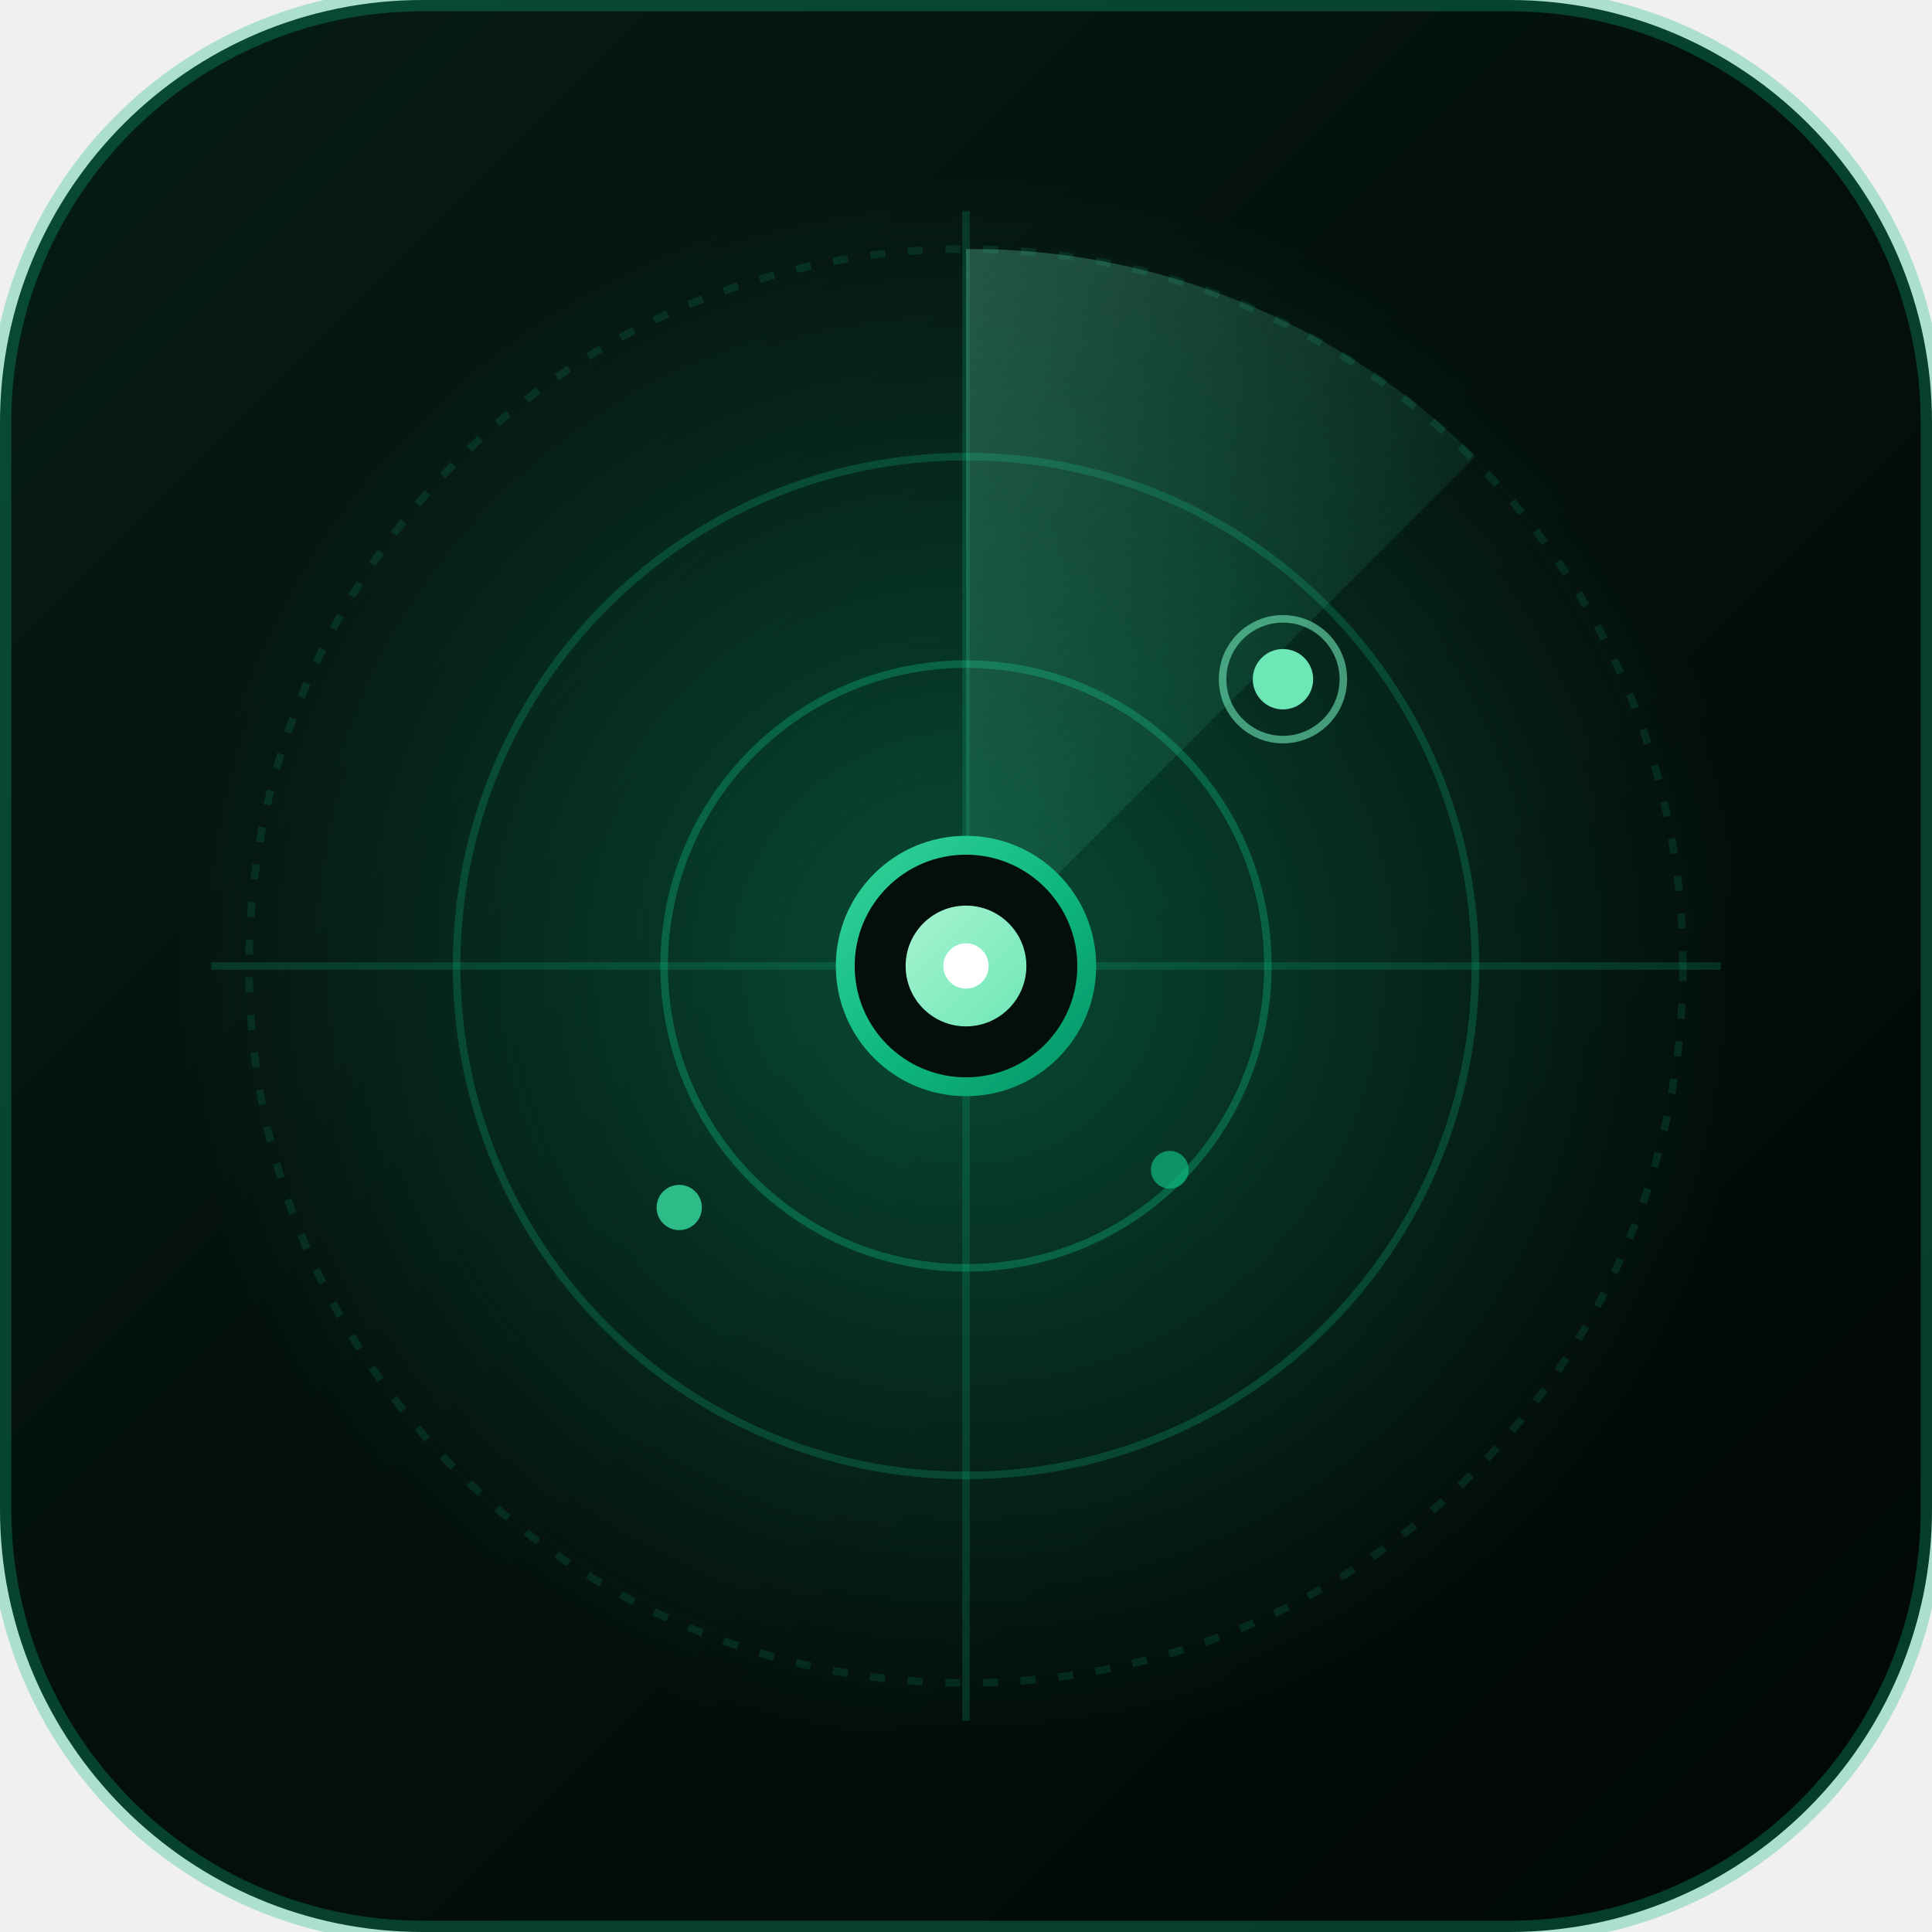
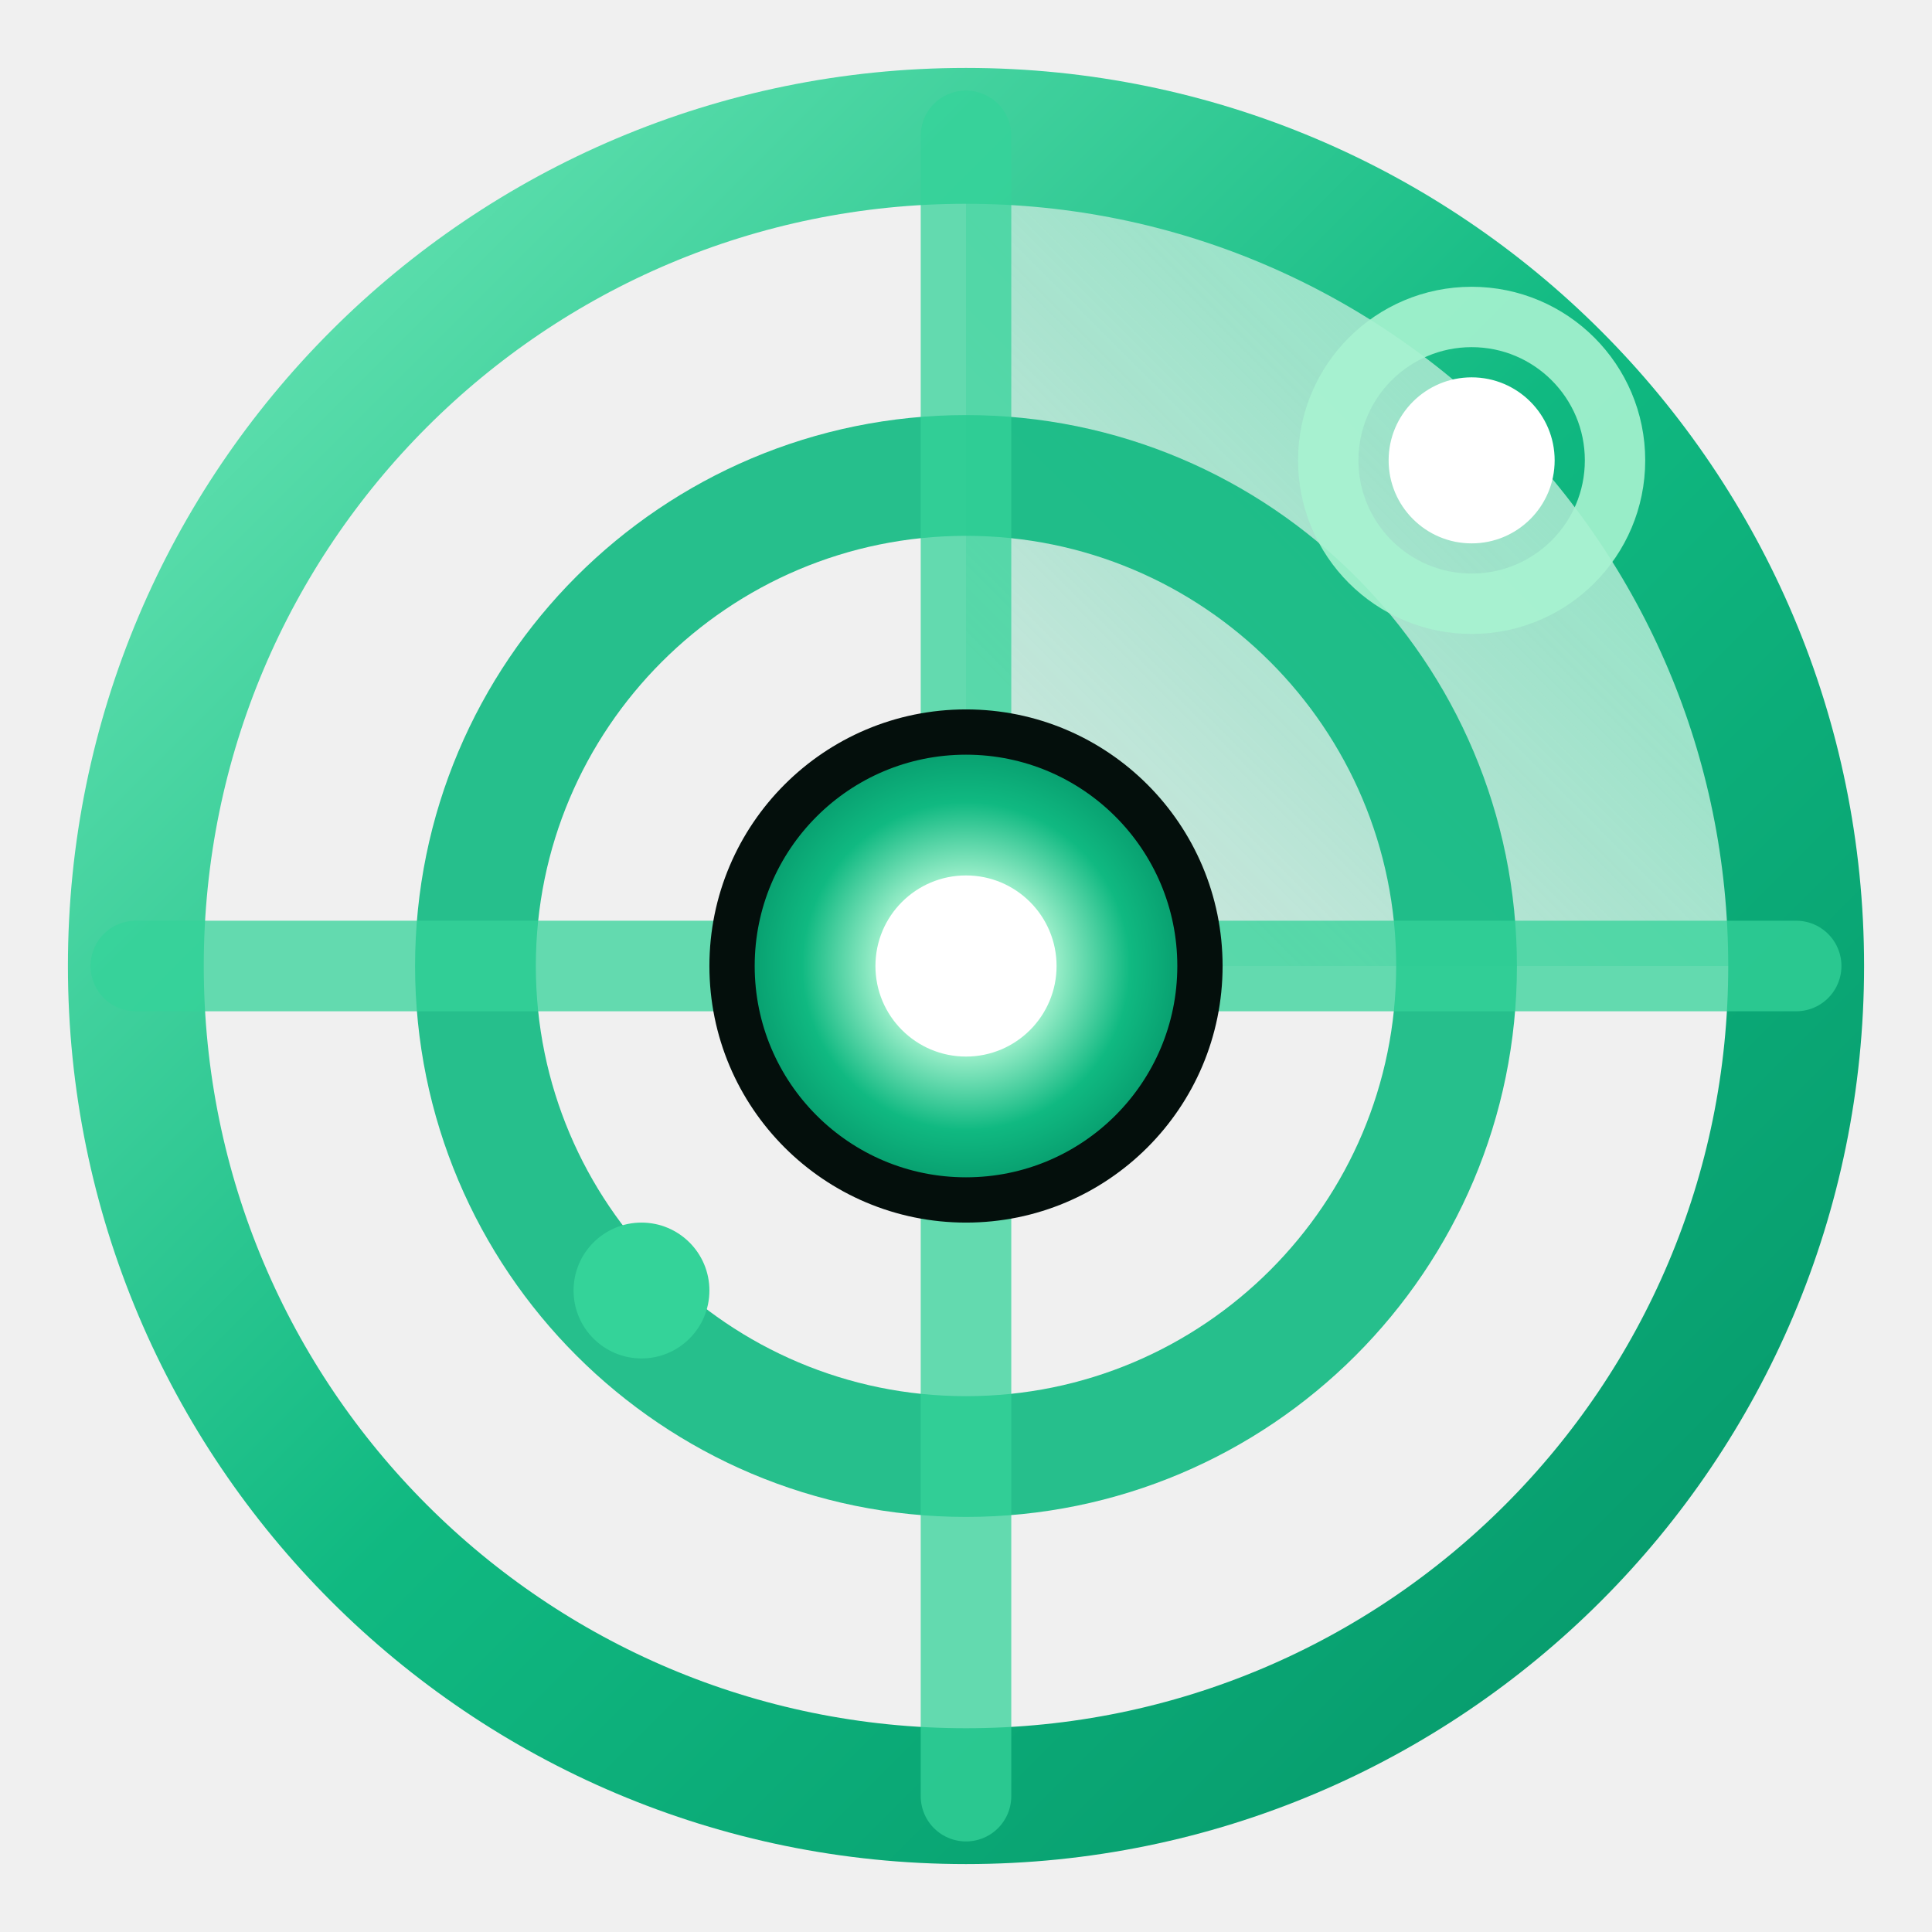
<svg xmlns="http://www.w3.org/2000/svg" viewBox="0 0 512 512" width="100%" height="100%">
  <defs>
-     <linearGradient id="bgGrad" x1="0%" y1="0%" x2="100%" y2="100%">
-       <stop offset="0%" stop-color="#061c16" />
-       <stop offset="50%" stop-color="#040f0c" />
-       <stop offset="100%" stop-color="#020806" />
-     </linearGradient>
-     <linearGradient id="emeraldGrad" x1="0%" y1="0%" x2="100%" y2="100%">
-       <stop offset="0%" stop-color="#34d399" />
+     <linearGradient id="ringGrad" x1="0%" y1="0%" x2="100%" y2="100%">
+       <stop offset="0%" stop-color="#6ee7b7" />
      <stop offset="50%" stop-color="#10b981" />
      <stop offset="100%" stop-color="#059669" />
    </linearGradient>
-     <linearGradient id="mintGrad" x1="0%" y1="0%" x2="100%" y2="100%">
-       <stop offset="0%" stop-color="#a7f3d0" />
-       <stop offset="100%" stop-color="#6ee7b7" />
+     <linearGradient id="sweepGrad" x1="0%" y1="100%" x2="100%" y2="0%">
+       <stop offset="0%" stop-color="#10b981" stop-opacity="0.1" />
+       <stop offset="60%" stop-color="#34d399" stop-opacity="0.45" />
+       <stop offset="100%" stop-color="#a7f3d0" stop-opacity="0.85" />
    </linearGradient>
-     <radialGradient id="glow" cx="50%" cy="50%" r="50%">
-       <stop offset="0%" stop-color="#10b981" stop-opacity="0.35" />
-       <stop offset="100%" stop-color="#10b981" stop-opacity="0" />
+     <radialGradient id="centerGlow" cx="50%" cy="50%" r="50%">
+       <stop offset="0%" stop-color="#ffffff" />
+       <stop offset="35%" stop-color="#a7f3d0" />
+       <stop offset="70%" stop-color="#10b981" />
+       <stop offset="100%" stop-color="#059669" />
    </radialGradient>
-     <linearGradient id="sweep" x1="0%" y1="0%" x2="100%" y2="100%">
-       <stop offset="0%" stop-color="#6ee7b7" stop-opacity="0.3" />
-       <stop offset="100%" stop-color="#10b981" stop-opacity="0" />
-     </linearGradient>
  </defs>
-   <rect width="512" height="512" rx="112" fill="url(#bgGrad)" stroke="#10b981" stroke-opacity="0.3" stroke-width="6" />
-   <circle cx="256" cy="256" r="210" fill="url(#glow)" />
-   <circle cx="256" cy="256" r="190" fill="none" stroke="#10b981" stroke-opacity="0.15" stroke-width="2" stroke-dasharray="4 6" />
-   <circle cx="256" cy="256" r="135" fill="none" stroke="#10b981" stroke-opacity="0.25" stroke-width="2" />
-   <circle cx="256" cy="256" r="80" fill="none" stroke="#10b981" stroke-opacity="0.35" stroke-width="2" />
-   <line x1="256" y1="56" x2="256" y2="456" stroke="#10b981" stroke-opacity="0.2" stroke-width="2" />
-   <line x1="56" y1="256" x2="456" y2="256" stroke="#10b981" stroke-opacity="0.2" stroke-width="2" />
-   <path d="M 256 256 L 391 121 A 190 190 0 0 0 256 66 Z" fill="url(#sweep)" />
-   <circle cx="340" cy="180" r="8" fill="#6ee7b7">
-     <animate attributeName="opacity" values="1;0.3;1" dur="2.4s" repeatCount="indefinite" />
-   </circle>
-   <circle cx="340" cy="180" r="16" fill="none" stroke="#6ee7b7" stroke-width="2" opacity="0.6">
-     <animate attributeName="r" values="8;24" dur="2.4s" repeatCount="indefinite" />
-     <animate attributeName="opacity" values="0.8;0" dur="2.4s" repeatCount="indefinite" />
-   </circle>
-   <circle cx="180" cy="320" r="6" fill="#34d399" opacity="0.85" />
-   <circle cx="310" cy="310" r="5" fill="#10b981" opacity="0.7" />
-   <circle cx="256" cy="256" r="32" fill="#040f0c" stroke="url(#emeraldGrad)" stroke-width="5" />
-   <circle cx="256" cy="256" r="16" fill="url(#mintGrad)" />
-   <circle cx="256" cy="256" r="6" fill="#ffffff" />
+   <path d="M 256 256 L 476 256 A 220 220 0 0 0 256 36 Z" fill="url(#sweepGrad)" />
+   <circle cx="256" cy="256" r="220" fill="none" stroke="url(#ringGrad)" stroke-width="36" />
+   <circle cx="256" cy="256" r="130" fill="none" stroke="#10b981" stroke-width="32" stroke-opacity="0.9" />
+   <line x1="256" y1="36" x2="256" y2="476" stroke="#34d399" stroke-width="24" stroke-opacity="0.75" stroke-linecap="round" />
+   <line x1="36" y1="256" x2="476" y2="256" stroke="#34d399" stroke-width="24" stroke-opacity="0.75" stroke-linecap="round" />
+   <circle cx="390" cy="122" r="38" fill="none" stroke="#a7f3d0" stroke-width="16" opacity="0.9" />
+   <circle cx="390" cy="122" r="22" fill="#ffffff" />
+   <circle cx="170" cy="342" r="18" fill="#34d399" />
+   <circle cx="256" cy="256" r="62" fill="url(#centerGlow)" stroke="#040f0c" stroke-width="12" />
+   <circle cx="256" cy="256" r="24" fill="#ffffff" />
</svg>
